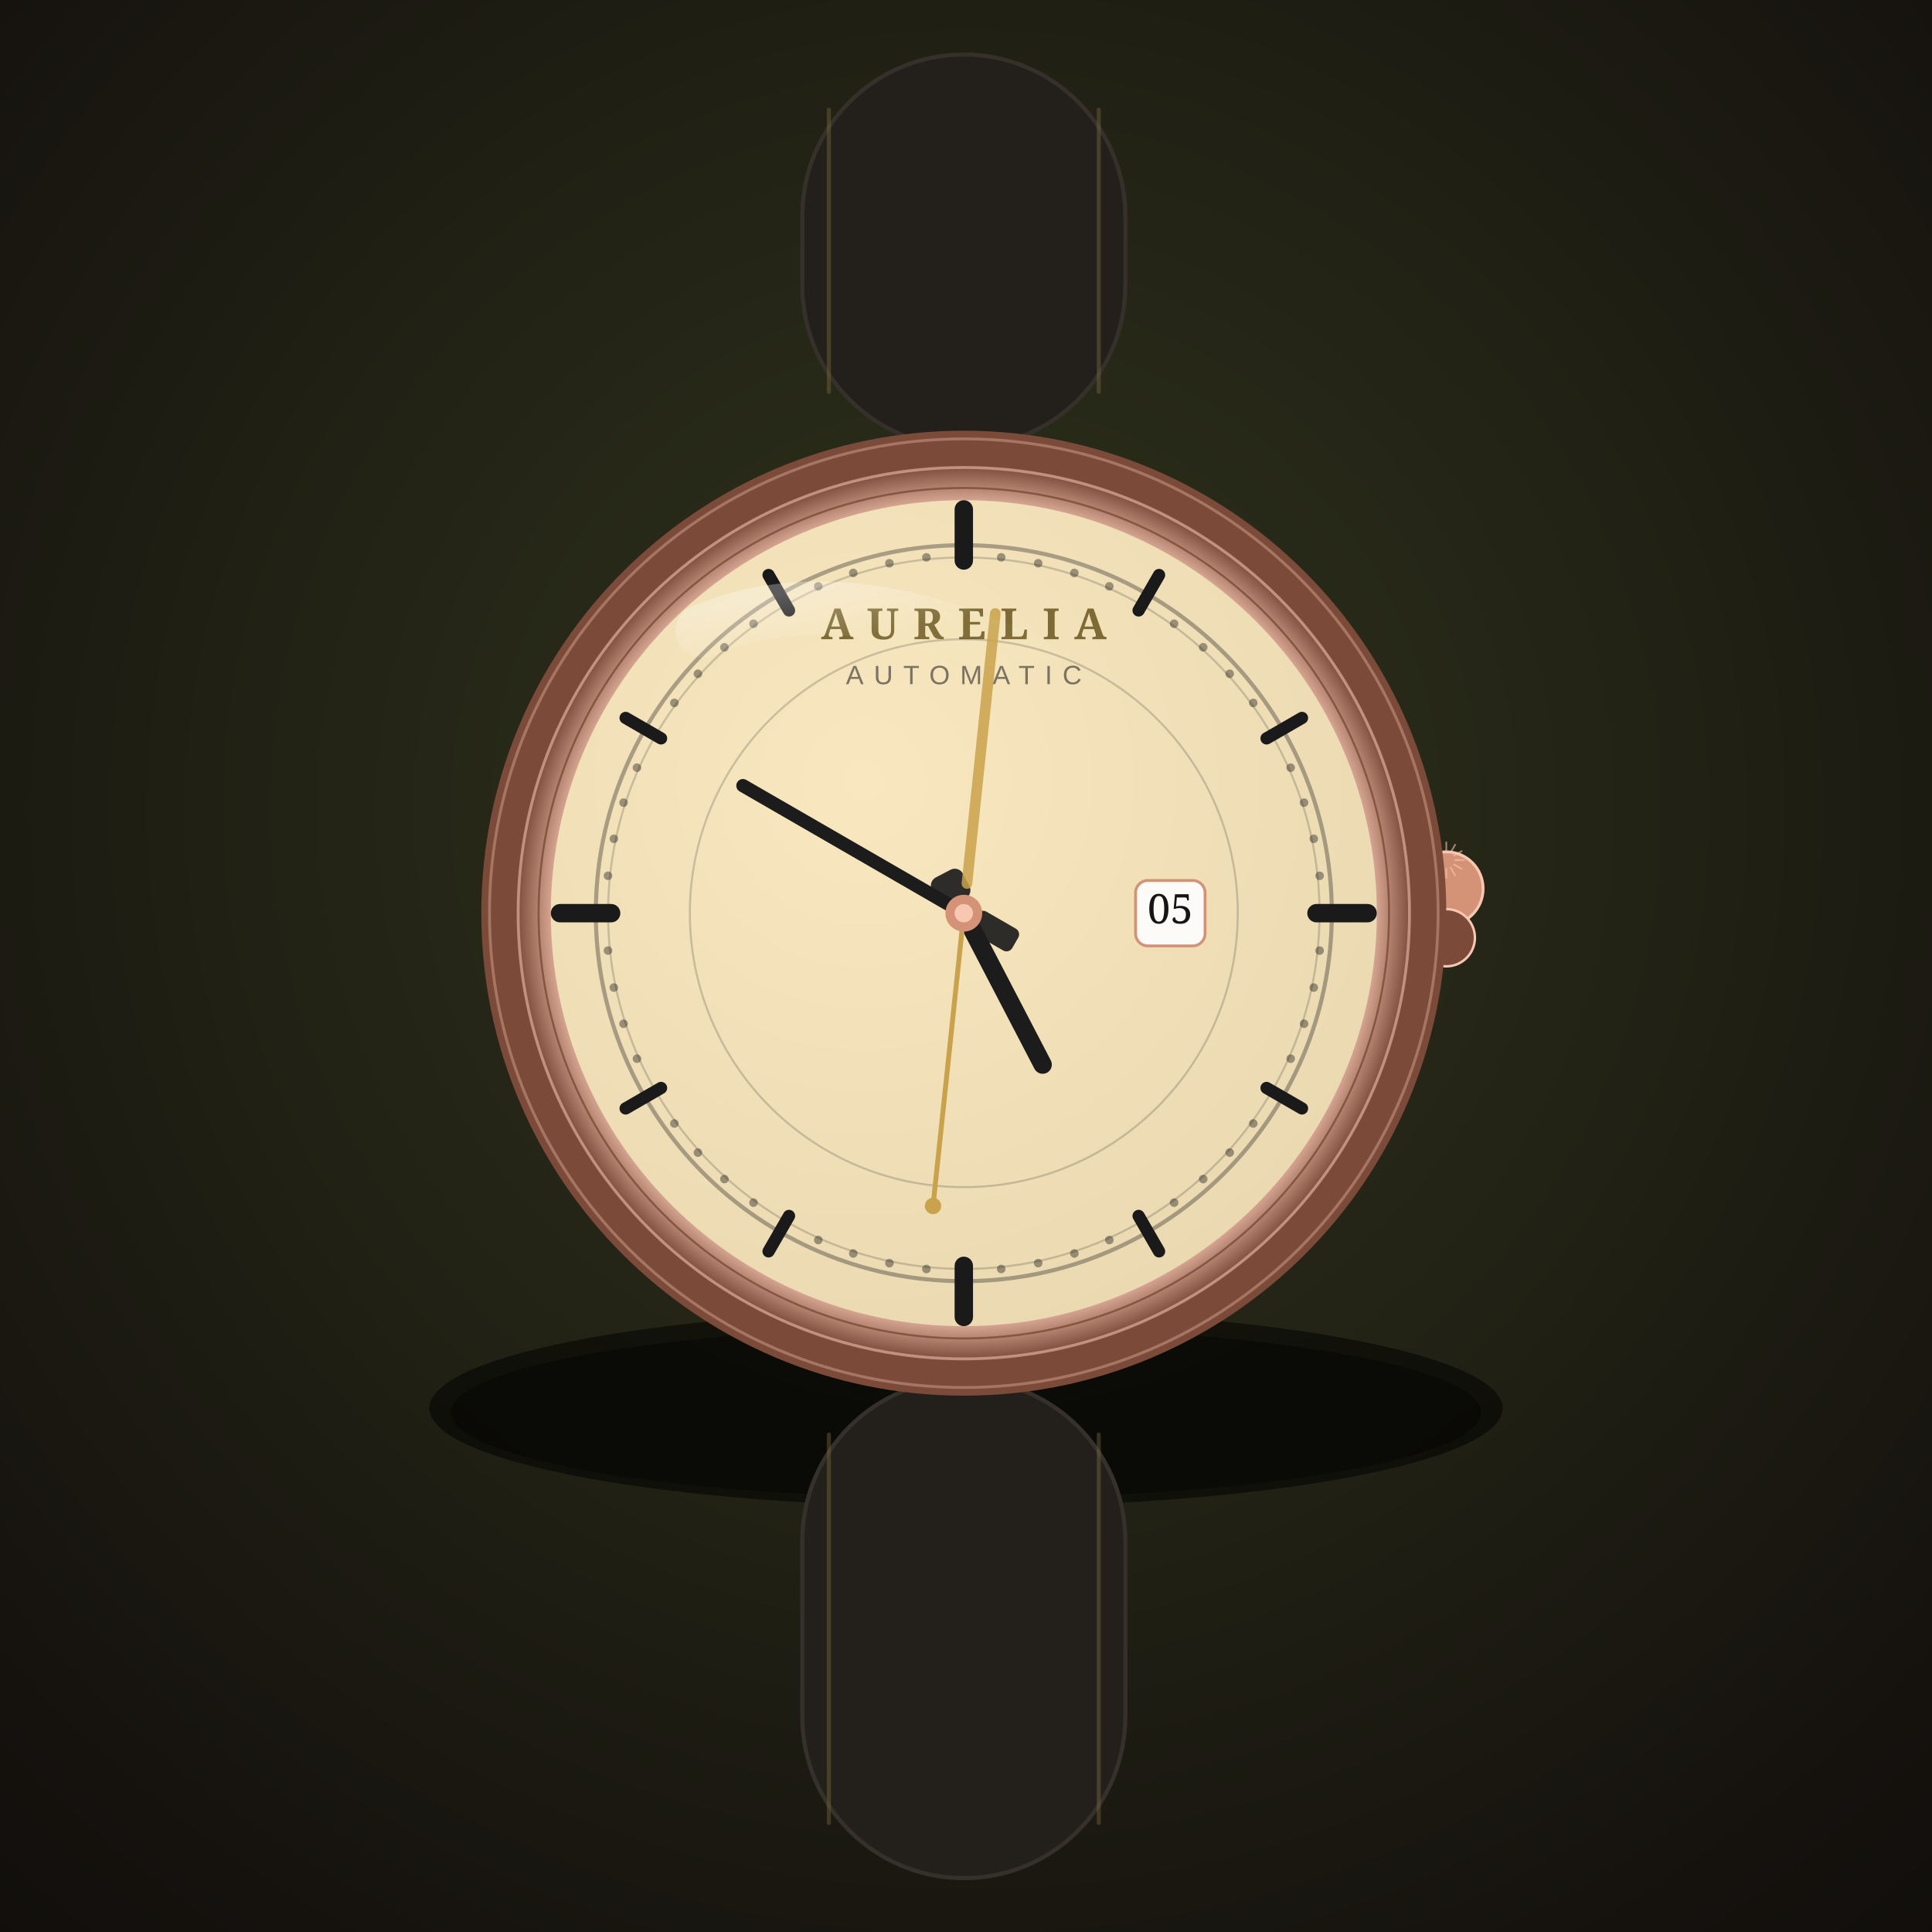
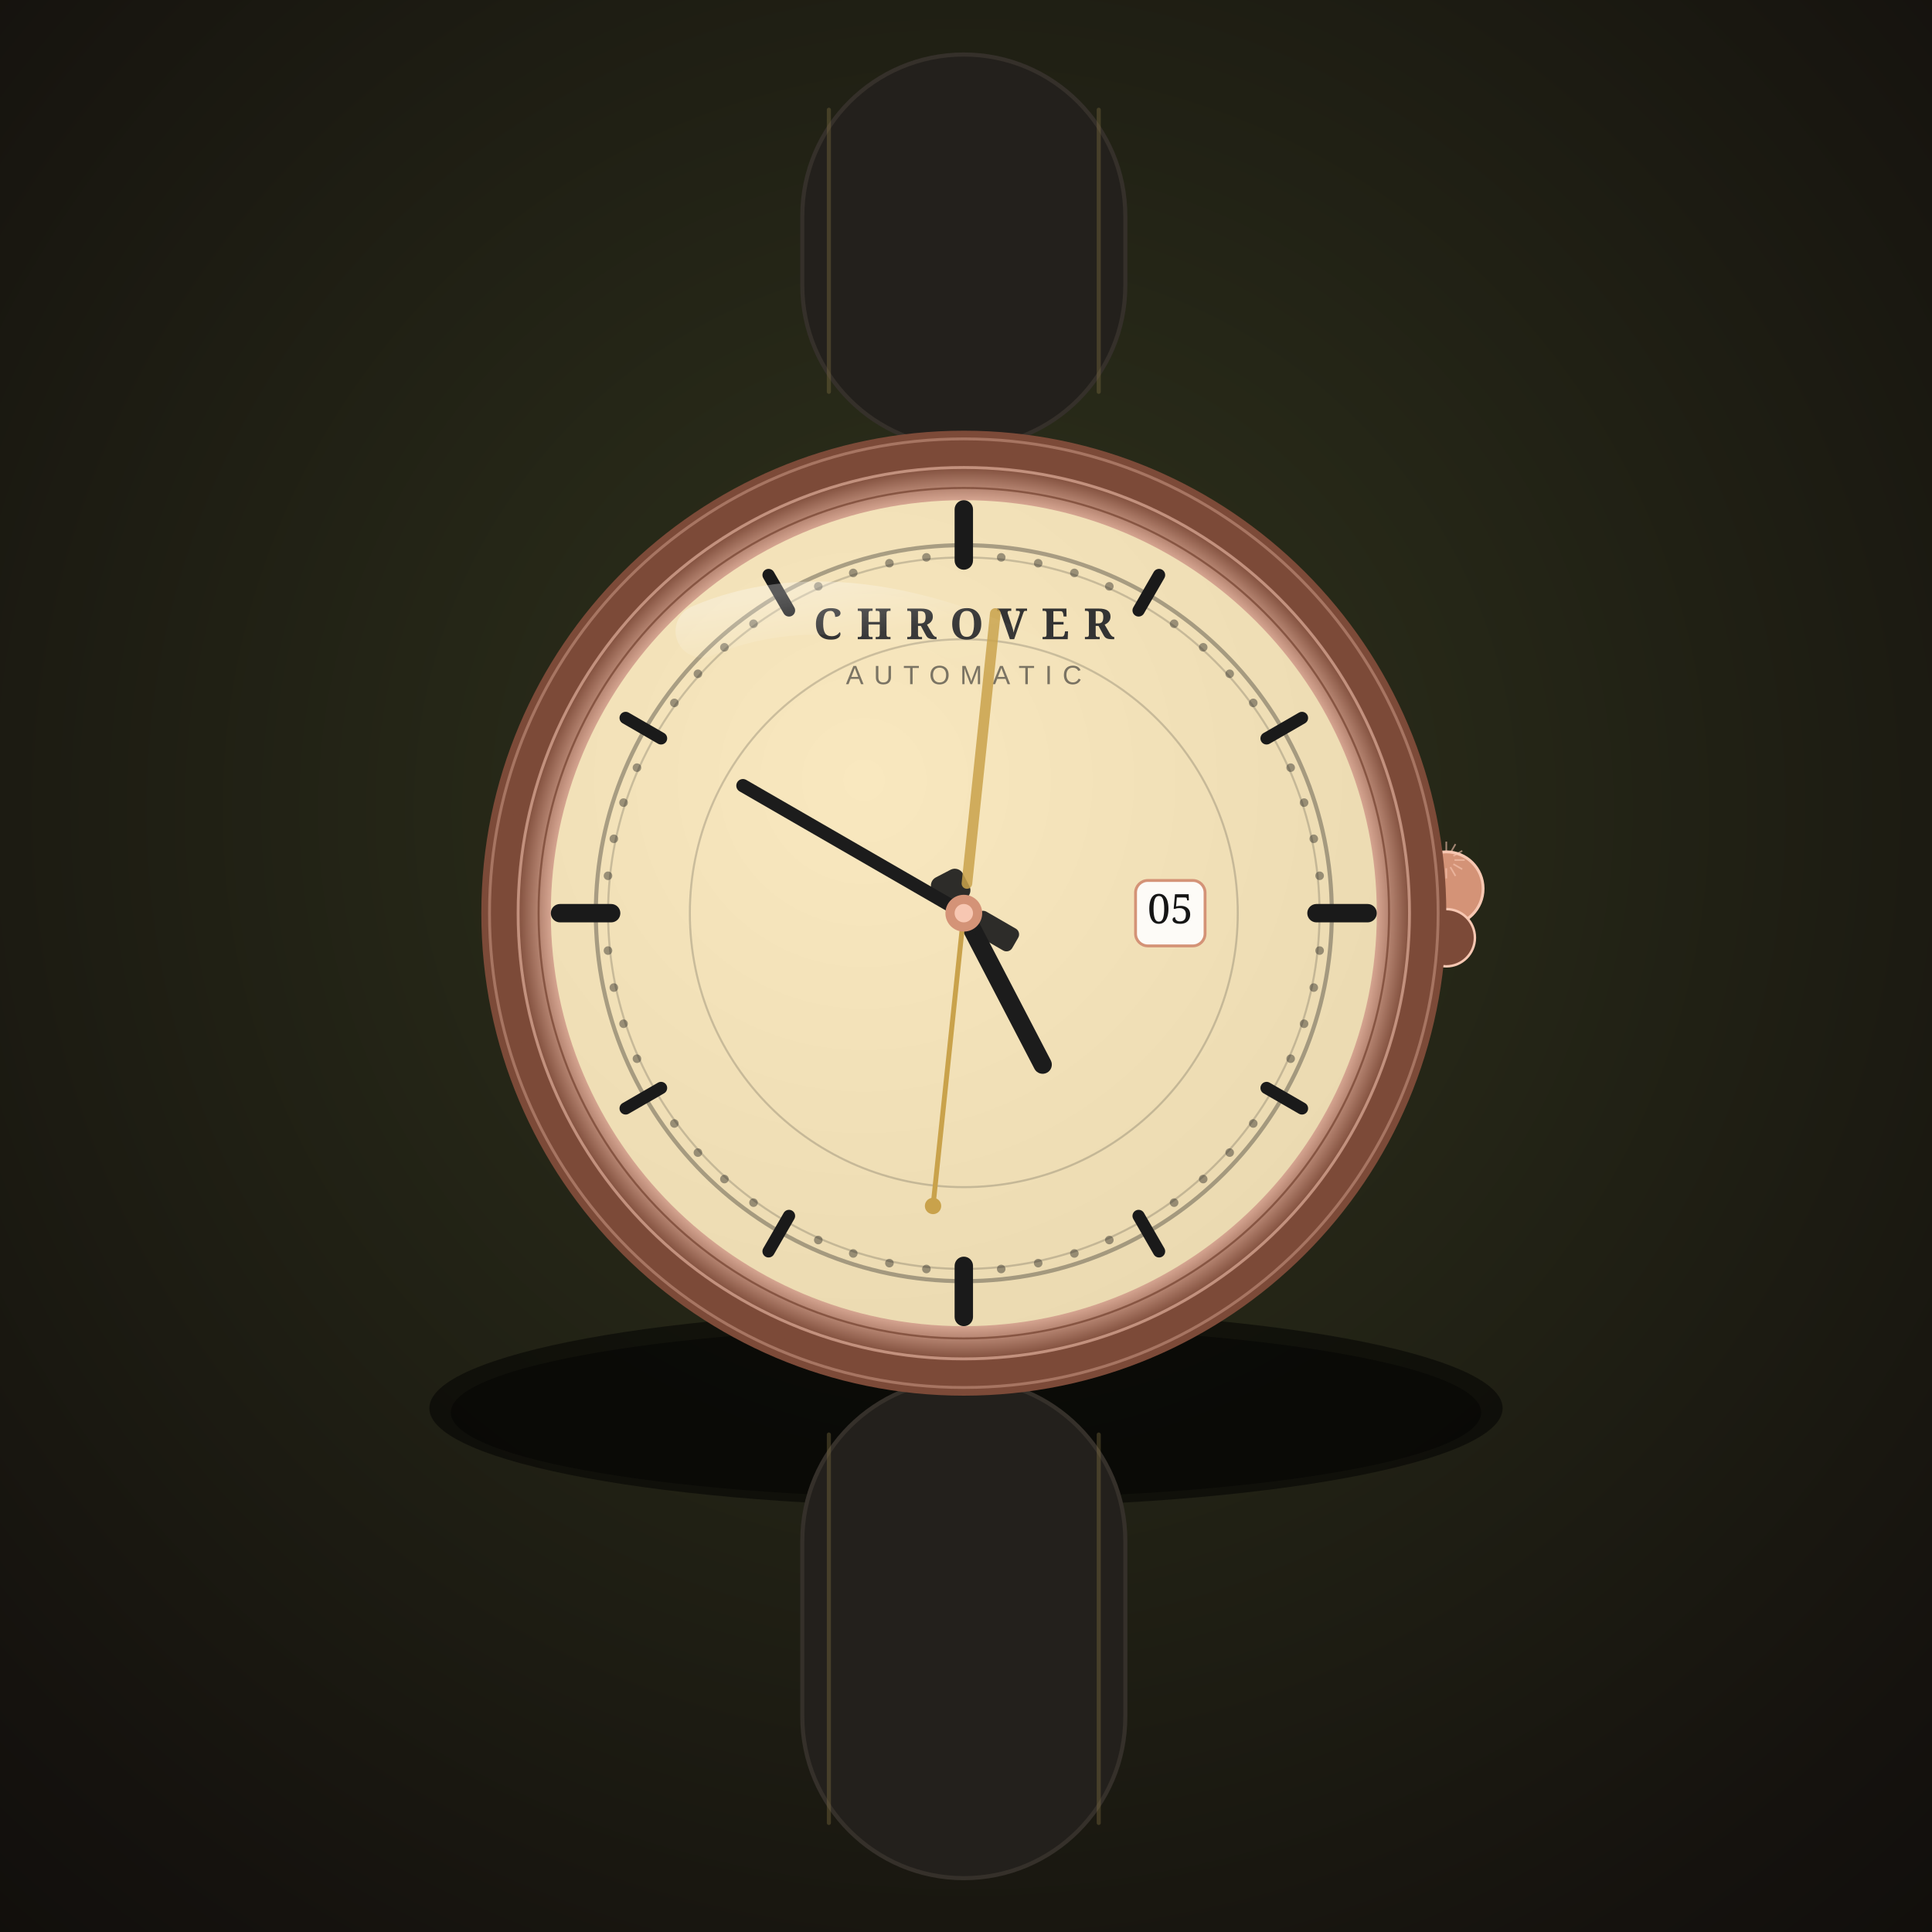
<svg xmlns="http://www.w3.org/2000/svg" width="900" height="900" viewBox="0 0 900 900" font-family="Arial, sans-serif">
  <defs>
    <radialGradient id="bg28" cx="0.5" cy="0.42" r="0.95">
      <stop offset="0%" stop-color="hsl(70 28% 16%)" />
      <stop offset="70%" stop-color="#15120e" />
      <stop offset="100%" stop-color="#0a0908" />
    </radialGradient>
    <linearGradient id="case28" x1="0" y1="0" x2="1" y2="1">
      <stop offset="0%" stop-color="#f7c7b2" />
      <stop offset="45%" stop-color="#7c4a38" stop-opacity="0.9" />
      <stop offset="100%" stop-color="#f7c7b2" />
    </linearGradient>
    <radialGradient id="dial28" cx="0.38" cy="0.34" r="0.9">
      <stop offset="0%" stop-color="#f9e8bf" />
      <stop offset="100%" stop-color="#e7d6ad" />
    </radialGradient>
    <radialGradient id="caseRim28" cx="0.5" cy="0.5" r="0.5">
      <stop offset="82%" stop-color="#f7c7b2" />
      <stop offset="92%" stop-color="#7c4a38" />
      <stop offset="100%" stop-color="#7c4a38" />
    </radialGradient>
    <linearGradient id="glass28" x1="0" y1="0" x2="1" y2="1">
      <stop offset="0%" stop-color="#fff" stop-opacity="0.32" />
      <stop offset="45%" stop-color="#fff" stop-opacity="0.04" />
      <stop offset="100%" stop-color="#fff" stop-opacity="0" />
    </linearGradient>
  </defs>
  <rect width="900" height="900" fill="url(#bg28)" />
  <ellipse cx="450" cy="656" rx="250" ry="46" fill="#000" opacity="0.5" />
  <ellipse cx="450" cy="658" rx="240" ry="40" fill="#000" opacity="0.4" />
  <g transform="scale(0.952381) translate(21.42857 22.66667)">
    <rect x="371" y="4" width="158" height="192" rx="79" fill="#23201c" stroke="#35302a" stroke-width="2" />
    <rect x="383" y="30" width="2" height="140" rx="1" fill="#8a7744" opacity="0.35" />
    <rect x="515" y="30" width="2" height="140" rx="1" fill="#8a7744" opacity="0.35" />
    <rect x="371" y="652" width="158" height="244" rx="79" fill="#23201c" stroke="#35302a" stroke-width="2" />
    <rect x="383" y="678" width="2" height="192" rx="1" fill="#8a7744" opacity="0.35" />
    <rect x="515" y="678" width="2" height="192" rx="1" fill="#8a7744" opacity="0.35" />
    <rect x="652" y="412" width="22" height="24" rx="5" fill="#7c4a38" stroke="#f7c7b2" stroke-width="1" />
    <circle cx="686" cy="412" r="18" fill="#d49377" stroke="#f7c7b2" stroke-width="1.4" />
    <circle cx="686" cy="436" r="14" fill="#7c4a38" stroke="#f7c7b2" stroke-width="1.2" />
    <g fill="#d49377" stroke="#f7c7b2" stroke-opacity="0.6" stroke-width="0.8">
      <path d="M 690 398 L 695 398" />
      <path d="M 689.464 400 L 693.794 402.5" />
      <path d="M 688 401.464 L 690.5 405.794" />
      <path d="M 686 402 L 686 407" />
      <path d="M 684 401.464 L 681.5 405.794" />
      <path d="M 682.536 400 L 678.206 402.5" />
      <path d="M 682 398 L 677 398" />
      <path d="M 682.536 396 L 678.206 393.5" />
      <path d="M 684 394.536 L 681.5 390.206" />
      <path d="M 686 394 L 686 389" />
      <path d="M 688 394.536 L 690.5 390.206" />
      <path d="M 689.464 396 L 693.794 393.5" />
    </g>
    <circle cx="450" cy="424" r="236" fill="url(#caseRim28)" />
    <circle cx="450" cy="424" r="224" fill="none" stroke="#7c4a38" stroke-width="3" />
    <circle cx="450" cy="424" r="202" fill="url(#dial28)" />
    <g>
      <circle cx="450" cy="424" r="218" fill="none" stroke="#f7c7b2" stroke-opacity="0.55" stroke-width="1.4" />
      <circle cx="450" cy="424" r="208" fill="none" stroke="#7c4a38" stroke-opacity="0.8" stroke-width="1" />
    </g>
    <circle cx="450" cy="424" r="180" fill="none" stroke="rgba(30,30,30,0.35)" stroke-width="2" />
    <circle cx="450" cy="424" r="174" fill="none" stroke="rgba(30,30,30,0.2)" stroke-width="1" />
    <g transform="rotate(6 450 424)">
      <circle cx="450" cy="249" r="2.1" fill="rgba(20,20,20,0.4)" />
    </g>
    <g transform="rotate(12 450 424)">
      <circle cx="450" cy="249" r="2.1" fill="rgba(20,20,20,0.4)" />
    </g>
    <g transform="rotate(18 450 424)">
      <circle cx="450" cy="249" r="2.1" fill="rgba(20,20,20,0.4)" />
    </g>
    <g transform="rotate(24 450 424)">
      <circle cx="450" cy="249" r="2.1" fill="rgba(20,20,20,0.4)" />
    </g>
    <g transform="rotate(36 450 424)">
      <circle cx="450" cy="249" r="2.1" fill="rgba(20,20,20,0.4)" />
    </g>
    <g transform="rotate(42 450 424)">
      <circle cx="450" cy="249" r="2.1" fill="rgba(20,20,20,0.4)" />
    </g>
    <g transform="rotate(48 450 424)">
      <circle cx="450" cy="249" r="2.1" fill="rgba(20,20,20,0.4)" />
    </g>
    <g transform="rotate(54 450 424)">
      <circle cx="450" cy="249" r="2.1" fill="rgba(20,20,20,0.4)" />
    </g>
    <g transform="rotate(66 450 424)">
      <circle cx="450" cy="249" r="2.1" fill="rgba(20,20,20,0.4)" />
    </g>
    <g transform="rotate(72 450 424)">
      <circle cx="450" cy="249" r="2.1" fill="rgba(20,20,20,0.4)" />
    </g>
    <g transform="rotate(78 450 424)">
      <circle cx="450" cy="249" r="2.1" fill="rgba(20,20,20,0.4)" />
    </g>
    <g transform="rotate(84 450 424)">
      <circle cx="450" cy="249" r="2.1" fill="rgba(20,20,20,0.4)" />
    </g>
    <g transform="rotate(96 450 424)">
      <circle cx="450" cy="249" r="2.1" fill="rgba(20,20,20,0.4)" />
    </g>
    <g transform="rotate(102 450 424)">
      <circle cx="450" cy="249" r="2.1" fill="rgba(20,20,20,0.4)" />
    </g>
    <g transform="rotate(108 450 424)">
      <circle cx="450" cy="249" r="2.1" fill="rgba(20,20,20,0.4)" />
    </g>
    <g transform="rotate(114 450 424)">
      <circle cx="450" cy="249" r="2.1" fill="rgba(20,20,20,0.4)" />
    </g>
    <g transform="rotate(126 450 424)">
      <circle cx="450" cy="249" r="2.1" fill="rgba(20,20,20,0.4)" />
    </g>
    <g transform="rotate(132 450 424)">
      <circle cx="450" cy="249" r="2.1" fill="rgba(20,20,20,0.4)" />
    </g>
    <g transform="rotate(138 450 424)">
      <circle cx="450" cy="249" r="2.1" fill="rgba(20,20,20,0.4)" />
    </g>
    <g transform="rotate(144 450 424)">
      <circle cx="450" cy="249" r="2.1" fill="rgba(20,20,20,0.4)" />
    </g>
    <g transform="rotate(156 450 424)">
      <circle cx="450" cy="249" r="2.1" fill="rgba(20,20,20,0.4)" />
    </g>
    <g transform="rotate(162 450 424)">
      <circle cx="450" cy="249" r="2.1" fill="rgba(20,20,20,0.4)" />
    </g>
    <g transform="rotate(168 450 424)">
      <circle cx="450" cy="249" r="2.1" fill="rgba(20,20,20,0.4)" />
    </g>
    <g transform="rotate(174 450 424)">
      <circle cx="450" cy="249" r="2.1" fill="rgba(20,20,20,0.4)" />
    </g>
    <g transform="rotate(186 450 424)">
      <circle cx="450" cy="249" r="2.1" fill="rgba(20,20,20,0.4)" />
    </g>
    <g transform="rotate(192 450 424)">
      <circle cx="450" cy="249" r="2.1" fill="rgba(20,20,20,0.4)" />
    </g>
    <g transform="rotate(198 450 424)">
      <circle cx="450" cy="249" r="2.1" fill="rgba(20,20,20,0.4)" />
    </g>
    <g transform="rotate(204 450 424)">
      <circle cx="450" cy="249" r="2.1" fill="rgba(20,20,20,0.4)" />
    </g>
    <g transform="rotate(216 450 424)">
      <circle cx="450" cy="249" r="2.1" fill="rgba(20,20,20,0.4)" />
    </g>
    <g transform="rotate(222 450 424)">
      <circle cx="450" cy="249" r="2.1" fill="rgba(20,20,20,0.4)" />
    </g>
    <g transform="rotate(228 450 424)">
      <circle cx="450" cy="249" r="2.1" fill="rgba(20,20,20,0.4)" />
    </g>
    <g transform="rotate(234 450 424)">
      <circle cx="450" cy="249" r="2.1" fill="rgba(20,20,20,0.4)" />
    </g>
    <g transform="rotate(246 450 424)">
      <circle cx="450" cy="249" r="2.1" fill="rgba(20,20,20,0.4)" />
    </g>
    <g transform="rotate(252 450 424)">
      <circle cx="450" cy="249" r="2.1" fill="rgba(20,20,20,0.4)" />
    </g>
    <g transform="rotate(258 450 424)">
      <circle cx="450" cy="249" r="2.1" fill="rgba(20,20,20,0.4)" />
    </g>
    <g transform="rotate(264 450 424)">
      <circle cx="450" cy="249" r="2.1" fill="rgba(20,20,20,0.4)" />
    </g>
    <g transform="rotate(276 450 424)">
      <circle cx="450" cy="249" r="2.1" fill="rgba(20,20,20,0.4)" />
    </g>
    <g transform="rotate(282 450 424)">
      <circle cx="450" cy="249" r="2.1" fill="rgba(20,20,20,0.4)" />
    </g>
    <g transform="rotate(288 450 424)">
      <circle cx="450" cy="249" r="2.1" fill="rgba(20,20,20,0.4)" />
    </g>
    <g transform="rotate(294 450 424)">
      <circle cx="450" cy="249" r="2.1" fill="rgba(20,20,20,0.4)" />
    </g>
    <g transform="rotate(306 450 424)">
      <circle cx="450" cy="249" r="2.1" fill="rgba(20,20,20,0.4)" />
    </g>
    <g transform="rotate(312 450 424)">
      <circle cx="450" cy="249" r="2.1" fill="rgba(20,20,20,0.4)" />
    </g>
    <g transform="rotate(318 450 424)">
      <circle cx="450" cy="249" r="2.1" fill="rgba(20,20,20,0.4)" />
    </g>
    <g transform="rotate(324 450 424)">
      <circle cx="450" cy="249" r="2.1" fill="rgba(20,20,20,0.4)" />
    </g>
    <g transform="rotate(336 450 424)">
      <circle cx="450" cy="249" r="2.1" fill="rgba(20,20,20,0.4)" />
    </g>
    <g transform="rotate(342 450 424)">
      <circle cx="450" cy="249" r="2.1" fill="rgba(20,20,20,0.4)" />
    </g>
    <g transform="rotate(348 450 424)">
      <circle cx="450" cy="249" r="2.1" fill="rgba(20,20,20,0.4)" />
    </g>
    <g transform="rotate(354 450 424)">
      <circle cx="450" cy="249" r="2.1" fill="rgba(20,20,20,0.4)" />
    </g>
    <g transform="rotate(0 450 424)">
      <rect x="445.5" y="222" width="9" height="34" rx="4.5" fill="#1a1a1a" />
    </g>
    <g transform="rotate(30 450 424)">
      <rect x="447" y="230" width="6" height="26" rx="3" fill="#1a1a1a" />
    </g>
    <g transform="rotate(60 450 424)">
      <rect x="447" y="230" width="6" height="26" rx="3" fill="#1a1a1a" />
    </g>
    <g transform="rotate(90 450 424)">
      <rect x="445.5" y="222" width="9" height="34" rx="4.5" fill="#1a1a1a" />
    </g>
    <g transform="rotate(120 450 424)">
      <rect x="447" y="230" width="6" height="26" rx="3" fill="#1a1a1a" />
    </g>
    <g transform="rotate(150 450 424)">
      <rect x="447" y="230" width="6" height="26" rx="3" fill="#1a1a1a" />
    </g>
    <g transform="rotate(180 450 424)">
      <rect x="445.5" y="222" width="9" height="34" rx="4.5" fill="#1a1a1a" />
    </g>
    <g transform="rotate(210 450 424)">
      <rect x="447" y="230" width="6" height="26" rx="3" fill="#1a1a1a" />
    </g>
    <g transform="rotate(240 450 424)">
      <rect x="447" y="230" width="6" height="26" rx="3" fill="#1a1a1a" />
    </g>
    <g transform="rotate(270 450 424)">
      <rect x="445.5" y="222" width="9" height="34" rx="4.5" fill="#1a1a1a" />
    </g>
    <g transform="rotate(300 450 424)">
      <rect x="447" y="230" width="6" height="26" rx="3" fill="#1a1a1a" />
    </g>
    <g transform="rotate(330 450 424)">
      <rect x="447" y="230" width="6" height="26" rx="3" fill="#1a1a1a" />
    </g>
-     <text x="450" y="290" text-anchor="middle" font-family="Georgia, serif" font-size="21" letter-spacing="7" fill="#7d6a34" font-weight="600">AURELIA</text>
+     <text x="450" y="290" text-anchor="middle" font-family="Georgia, serif" font-size="21" letter-spacing="7" fill="#333333" font-weight="600">CHROVER</text>
    <text x="450" y="312" text-anchor="middle" font-family="Arial, sans-serif" font-size="13" letter-spacing="5" fill="rgba(40,40,40,0.6)">AUTOMATIC</text>
    <circle cx="450" cy="424" r="134" fill="none" stroke="rgba(30,30,30,0.2)" stroke-width="1" />
    <g>
      <rect x="534" y="408" width="34" height="32" rx="6" fill="#fdfbf7" stroke="#d49377" stroke-width="1.4" />
      <text x="551" y="429" text-anchor="middle" font-family="Georgia, serif" font-size="20" fill="#151515">05</text>
    </g>
    <g transform="rotate(152.5 450 424)">
      <rect x="445.5" y="336" width="9" height="88" rx="4.5" fill="#1c1c1c" />
      <rect x="441.45" y="430" width="17.1" height="15.84" rx="4.5" fill="#1c1c1c" opacity="0.92" />
    </g>
    <g transform="rotate(-60 450 424)">
      <rect x="446.75" y="296" width="6.5" height="128" rx="3.25" fill="#1c1c1c" />
      <rect x="443.825" y="430" width="12.35" height="23.04" rx="3.25" fill="#1c1c1c" opacity="0.92" />
    </g>
    <g transform="rotate(186 450 424)">
      <rect x="448.8" y="282" width="2.4" height="142" rx="1.2" fill="#c9a24b" />
      <circle cx="450" cy="280" r="4" fill="#c9a24b" />
      <rect x="447.4" y="436" width="5.2" height="138" rx="2.6" fill="#c9a24b" opacity="0.85" />
    </g>
    <circle cx="450" cy="424" r="9" fill="#d49377" />
    <circle cx="450" cy="424" r="4.5" fill="#f7c7b2" />
    <rect x="449" y="422.5" width="2" height="26" rx="1" fill="#f7c7b2" opacity="0" />
    <path d="M 322 286 Q 392 256 492 306" fill="none" stroke="url(#glass28)" stroke-width="26" stroke-linecap="round" opacity="0.9" />
    <circle cx="450" cy="424" r="232" fill="none" stroke="#f7c7b2" stroke-opacity="0.35" stroke-width="1.4" />
  </g>
</svg>
